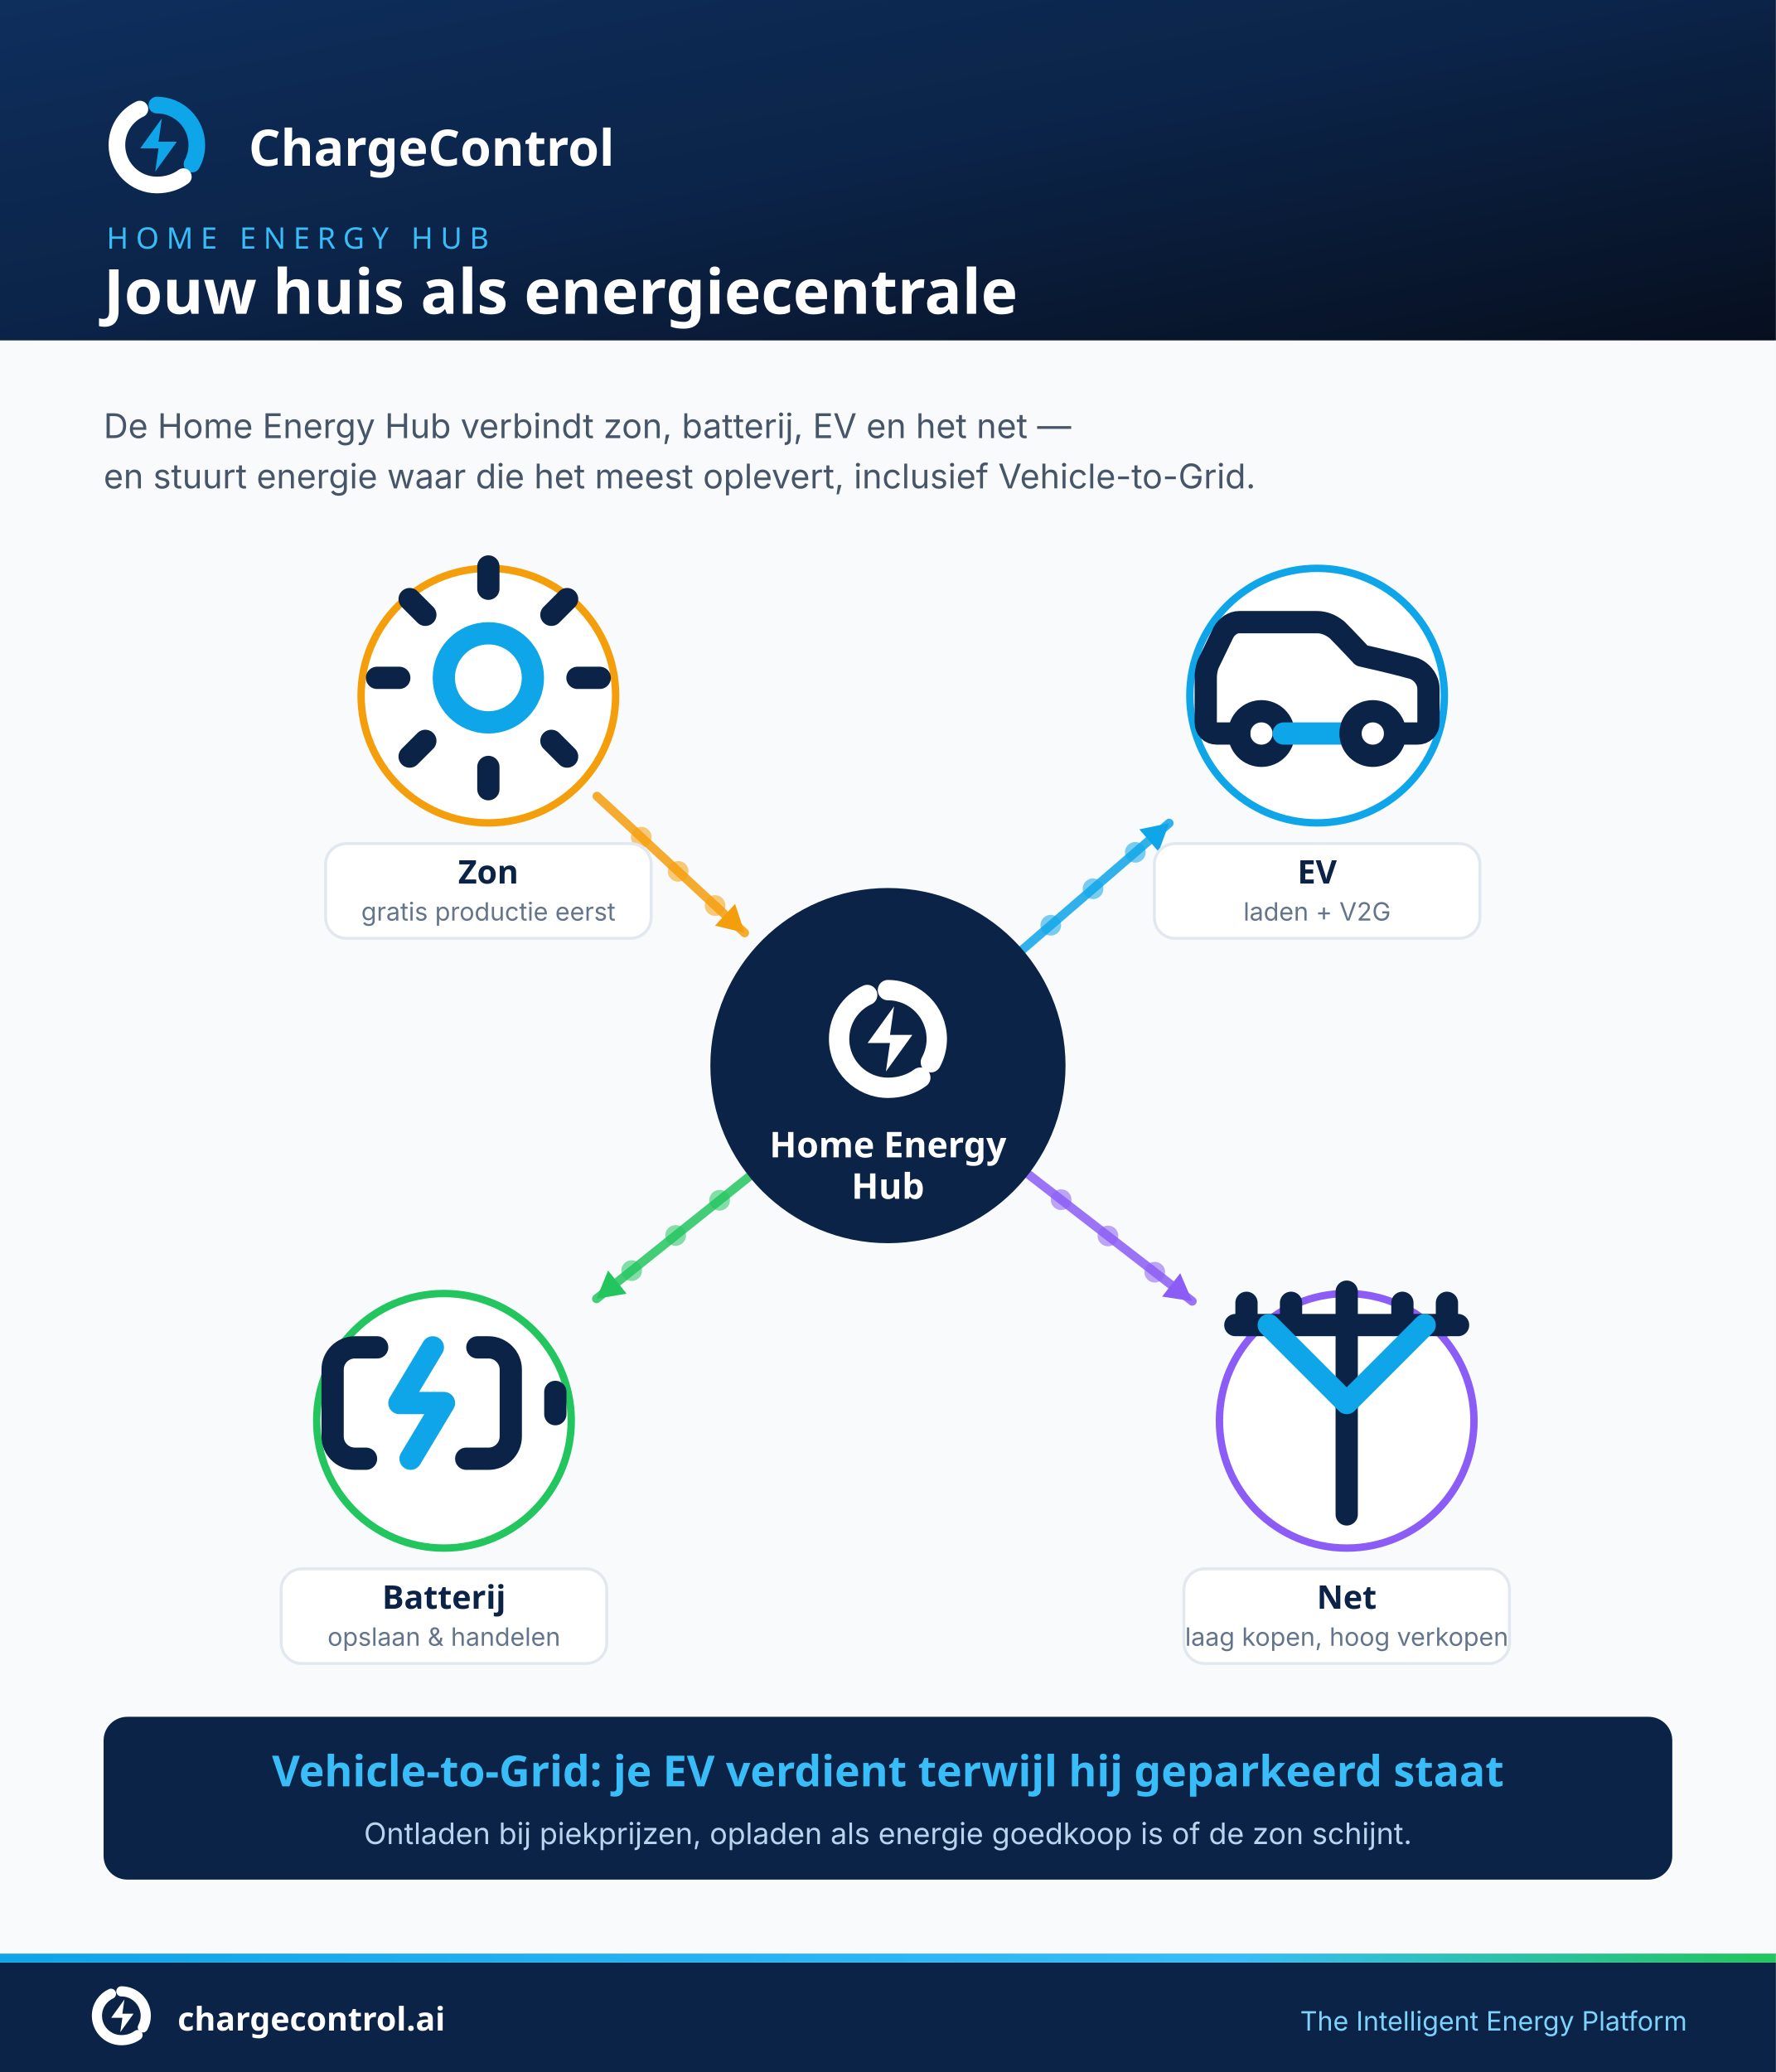
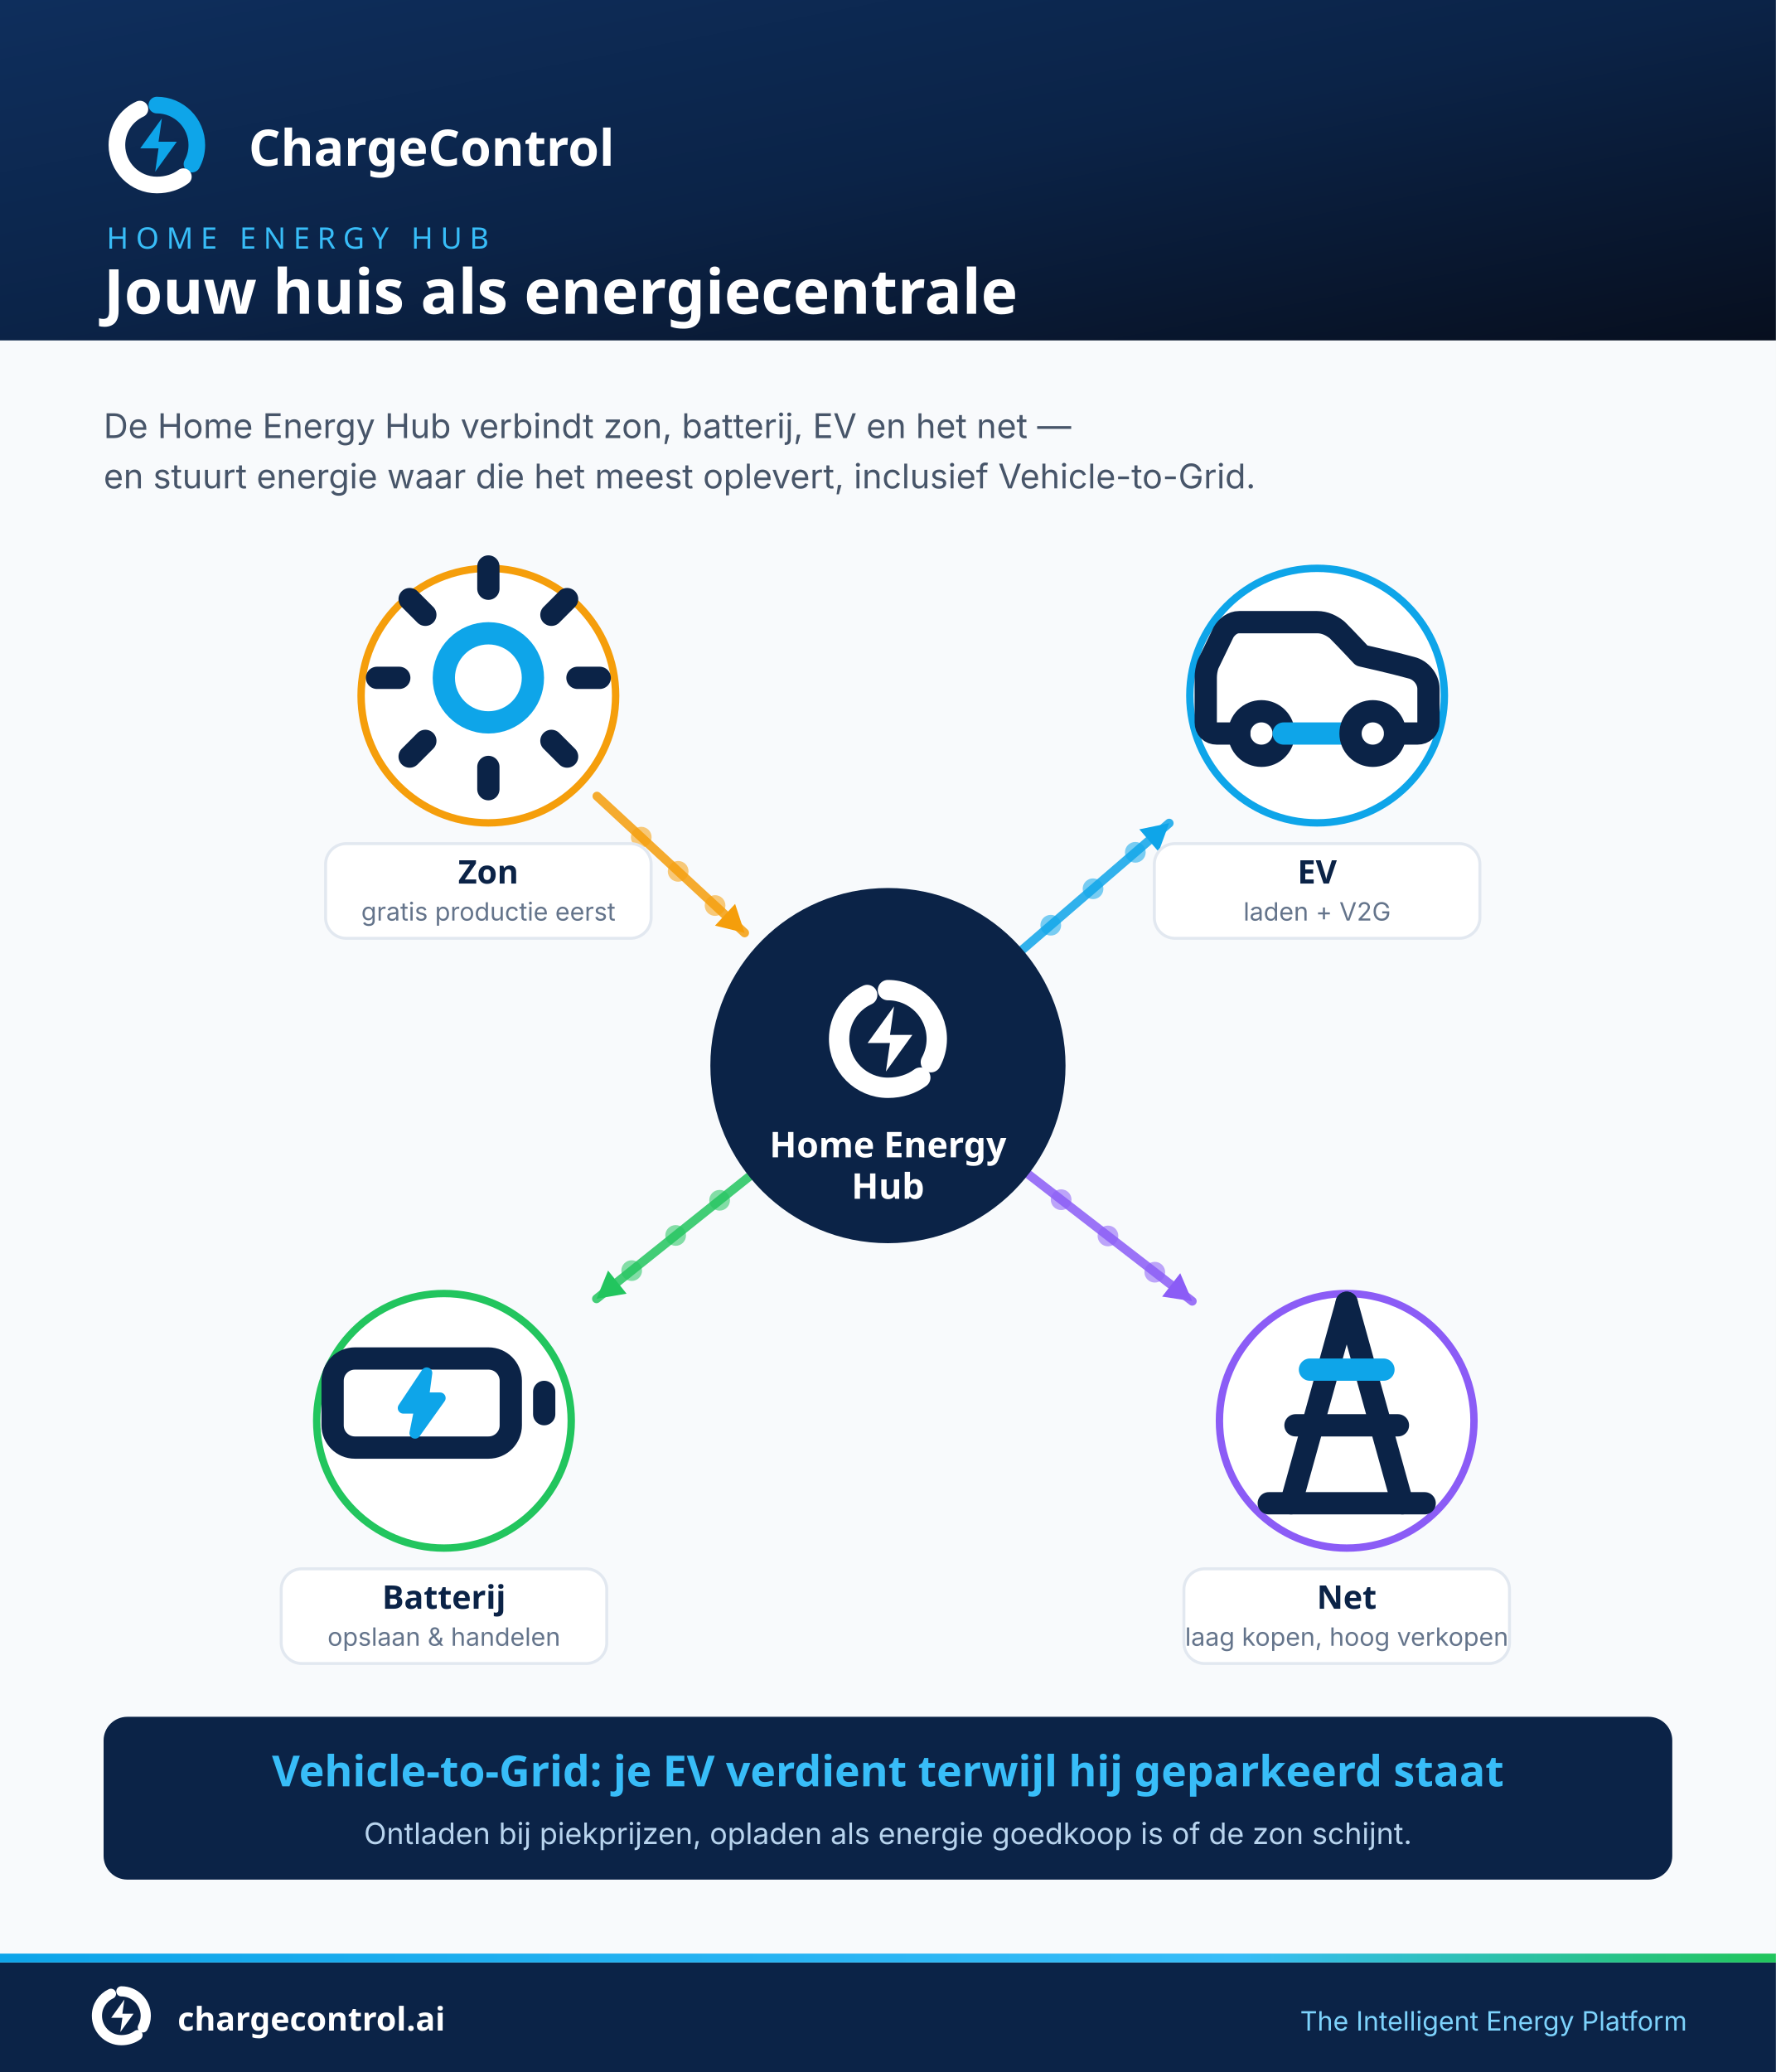
<svg xmlns="http://www.w3.org/2000/svg" viewBox="0 0 1200 1400" width="1200" height="1400">
  <defs>
    <linearGradient id="bgNavy" x1="0%" y1="0%" x2="100%" y2="100%">
      <stop offset="0%" stop-color="#0E2E5C" />
      <stop offset="50%" stop-color="#0B2347" />
      <stop offset="100%" stop-color="#070F1F" />
    </linearGradient>
    <linearGradient id="bgCyan" x1="0%" y1="0%" x2="100%" y2="100%">
      <stop offset="0%" stop-color="#38BDF8" />
      <stop offset="45%" stop-color="#0EA5E9" />
      <stop offset="100%" stop-color="#0B2347" />
    </linearGradient>
    <linearGradient id="bgGreen" x1="0%" y1="0%" x2="100%" y2="100%">
      <stop offset="0%" stop-color="#134E4A" />
      <stop offset="50%" stop-color="#0B2F47" />
      <stop offset="100%" stop-color="#070F1F" />
    </linearGradient>
    <linearGradient id="beam" x1="0%" y1="0%" x2="100%" y2="0%">
      <stop offset="0%" stop-color="#0EA5E9" stop-opacity="0" />
      <stop offset="50%" stop-color="#0EA5E9" stop-opacity="0.35" />
      <stop offset="100%" stop-color="#0EA5E9" stop-opacity="0" />
    </linearGradient>
    <linearGradient id="bar" x1="0%" y1="0%" x2="100%" y2="0%">
      <stop offset="0%" stop-color="#0EA5E9" />
      <stop offset="70%" stop-color="#38BDF8" />
      <stop offset="100%" stop-color="#22C55E" />
    </linearGradient>
    <linearGradient id="curveFill" x1="0%" y1="0%" x2="0%" y2="100%">
      <stop offset="0%" stop-color="#0EA5E9" stop-opacity="0.35" />
      <stop offset="100%" stop-color="#0EA5E9" stop-opacity="0" />
    </linearGradient>
    <linearGradient id="euroFill" x1="0%" y1="0%" x2="0%" y2="100%">
      <stop offset="0%" stop-color="#22C55E" stop-opacity="0.30" />
      <stop offset="100%" stop-color="#22C55E" stop-opacity="0" />
    </linearGradient>
  </defs>
  <rect width="1200" height="1400" fill="#F8FAFC" />
  <rect width="1200" height="230" fill="url(#bgNavy)" />
  <g transform="translate(70,62) scale(2.25)" opacity="1">
    <path d="M16 4C22.627 4 28 9.373 28 16C28 18.068 27.476 20.012 26.545 21.716" stroke="#0EA5E9" stroke-width="5" stroke-linecap="round" fill="none" />
    <path d="M23.95 25.5C21.84 27.08 19.1 28 16 28C9.373 28 4 22.627 4 16C4 11.2 6.8 7.1 10.9 5.2" stroke="#FFFFFF" stroke-width="5" stroke-linecap="round" fill="none" />
    <path d="M17.5 8L11 17h5.5l-1 7L22 15h-5.5l1-7z" fill="#0EA5E9" />
  </g>
  <text x="168" y="112" font-family="Outfit" font-weight="600" font-size="34" fill="#FFFFFF">ChargeControl</text>
  <text x="72" y="168" font-family="Outfit" font-weight="500" font-size="20" letter-spacing="5" fill="#38BDF8">HOME ENERGY HUB</text>
  <text x="70" y="212" font-family="Outfit" font-weight="700" font-size="42" fill="#FFFFFF">Jouw huis als energiecentrale</text>
  <text x="70" y="296" font-family="Inter" font-size="23" fill="#475569">De Home Energy Hub verbindt zon, batterij, EV en het net —</text>
  <text x="70" y="330" font-family="Inter" font-size="23" fill="#475569">en stuurt energie waar die het meest oplevert, inclusief Vehicle-to-Grid.</text>
  <line x1="403.376" y1="537.941" x2="503.144" y2="630.318" stroke="#F59E0B" stroke-width="6" stroke-linecap="round" opacity="0.85" />
  <circle cx="433.306" cy="565.654" r="7" fill="#F59E0B" opacity="0.55" />
  <circle cx="458.248" cy="588.748" r="7" fill="#F59E0B" opacity="0.55" />
  <circle cx="483.19" cy="611.843" r="7" fill="#F59E0B" opacity="0.55" />
  <path d="M503.144 630.318 L483.142 625.426 L496.73 610.751 Z" fill="#F59E0B" />
  <line x1="675.741" y1="654.706" x2="790.022" y2="556.188" stroke="#0EA5E9" stroke-width="6" stroke-linecap="round" opacity="0.85" />
  <circle cx="710.025" cy="625.151" r="7" fill="#0EA5E9" opacity="0.55" />
  <circle cx="738.595" cy="600.521" r="7" fill="#0EA5E9" opacity="0.55" />
  <circle cx="767.166" cy="575.892" r="7" fill="#0EA5E9" opacity="0.55" />
  <path d="M790.022 556.188 L782.918 575.515 L769.859 560.367 Z" fill="#0EA5E9" />
  <path d="M675.741 654.706 L682.845 635.379 L695.904 650.527 Z" fill="#0EA5E9" />
  <line x1="521.913" y1="782.47" x2="403.075" y2="877.54" stroke="#22C55E" stroke-width="6" stroke-linecap="round" opacity="0.85" />
  <circle cx="486.262" cy="810.991" r="7" fill="#22C55E" opacity="0.55" />
  <circle cx="456.552" cy="834.758" r="7" fill="#22C55E" opacity="0.55" />
  <circle cx="426.842" cy="858.526" r="7" fill="#22C55E" opacity="0.55" />
  <path d="M403.075 877.54 L410.883 858.487 L423.377 874.104 Z" fill="#22C55E" />
  <path d="M521.913 782.47 L514.104 801.523 L501.611 785.905 Z" fill="#22C55E" />
  <line x1="679.072" y1="781.217" x2="805.624" y2="879.193" stroke="#8B5CF6" stroke-width="6" stroke-linecap="round" opacity="0.85" />
  <circle cx="717.038" cy="810.61" r="7" fill="#8B5CF6" opacity="0.55" />
  <circle cx="748.676" cy="835.104" r="7" fill="#8B5CF6" opacity="0.55" />
  <circle cx="780.314" cy="859.598" r="7" fill="#8B5CF6" opacity="0.55" />
  <path d="M805.624 879.193 L785.27 876.081 L797.513 860.267 Z" fill="#8B5CF6" />
  <path d="M679.072 781.217 L699.427 784.329 L687.184 800.144 Z" fill="#8B5CF6" />
  <circle cx="600" cy="720" r="120" fill="#0B2347" />
  <g transform="translate(556,658) scale(2.75)" opacity="1">
    <path d="M16 4C22.627 4 28 9.373 28 16C28 18.068 27.476 20.012 26.545 21.716" stroke="#FFFFFF" stroke-width="5" stroke-linecap="round" fill="none" />
    <path d="M23.95 25.5C21.84 27.08 19.1 28 16 28C9.373 28 4 22.627 4 16C4 11.2 6.8 7.1 10.9 5.2" stroke="#FFFFFF" stroke-width="5" stroke-linecap="round" fill="none" />
    <path d="M17.5 8L11 17h5.5l-1 7L22 15h-5.5l1-7z" fill="#FFFFFF" />
  </g>
  <text x="600" y="782" text-anchor="middle" font-family="Outfit" font-weight="600" font-size="24" fill="#FFFFFF">Home Energy</text>
  <text x="600" y="810" text-anchor="middle" font-family="Outfit" font-weight="600" font-size="24" fill="#FFFFFF">Hub</text>
  <circle cx="330" cy="470" r="86" fill="#FFFFFF" stroke="#F59E0B" stroke-width="5" />
  <g transform="translate(239.7,367.7) scale(7.525)">
    <circle cx="12" cy="12" r="4" fill="none" stroke="#0EA5E9" stroke-width="2" stroke-linecap="round" stroke-linejoin="round" />
    <path d="M12 2v2" fill="none" stroke="#0B2347" stroke-width="2" stroke-linecap="round" stroke-linejoin="round" />
    <path d="M12 20v2" fill="none" stroke="#0B2347" stroke-width="2" stroke-linecap="round" stroke-linejoin="round" />
    <path d="m4.93 4.93 1.41 1.41" fill="none" stroke="#0B2347" stroke-width="2" stroke-linecap="round" stroke-linejoin="round" />
    <path d="m17.66 17.66 1.41 1.41" fill="none" stroke="#0B2347" stroke-width="2" stroke-linecap="round" stroke-linejoin="round" />
    <path d="M2 12h2" fill="none" stroke="#0B2347" stroke-width="2" stroke-linecap="round" stroke-linejoin="round" />
    <path d="M20 12h2" fill="none" stroke="#0B2347" stroke-width="2" stroke-linecap="round" stroke-linejoin="round" />
    <path d="m6.34 17.66-1.41 1.41" fill="none" stroke="#0B2347" stroke-width="2" stroke-linecap="round" stroke-linejoin="round" />
    <path d="m19.07 4.93-1.41 1.41" fill="none" stroke="#0B2347" stroke-width="2" stroke-linecap="round" stroke-linejoin="round" />
  </g>
  <rect x="220" y="570" width="220" height="64" rx="14" fill="#FFFFFF" stroke="#E2E8F0" stroke-width="2" />
  <text x="330" y="597" text-anchor="middle" font-family="Outfit" font-weight="600" font-size="22" fill="#0B2347">Zon</text>
  <text x="330" y="622" text-anchor="middle" font-family="Inter" font-size="17" fill="#64748B">gratis productie eerst</text>
  <circle cx="890" cy="470" r="86" fill="#FFFFFF" stroke="#0EA5E9" stroke-width="5" />
  <g transform="translate(799.7,367.7) scale(7.525)">
    <path d="M19 17h2c.6 0 1-.4 1-1v-3c0-.9-.7-1.7-1.5-1.9C18.7 10.6 16 10 16 10s-1.3-1.4-2.2-2.3c-.5-.4-1.1-.7-1.8-.7H5c-.6 0-1.1.4-1.4.9l-1.4 2.9A3.7 3.7 0 0 0 2 12v4c0 .6.4 1 1 1h2" fill="none" stroke="#0B2347" stroke-width="2" stroke-linecap="round" stroke-linejoin="round" />
    <circle cx="7" cy="17" r="2" fill="none" stroke="#0B2347" stroke-width="2" stroke-linecap="round" stroke-linejoin="round" />
    <path d="M9 17h6" fill="none" stroke="#0EA5E9" stroke-width="2" stroke-linecap="round" stroke-linejoin="round" />
    <circle cx="17" cy="17" r="2" fill="none" stroke="#0B2347" stroke-width="2" stroke-linecap="round" stroke-linejoin="round" />
  </g>
  <rect x="780" y="570" width="220" height="64" rx="14" fill="#FFFFFF" stroke="#E2E8F0" stroke-width="2" />
  <text x="890" y="597" text-anchor="middle" font-family="Outfit" font-weight="600" font-size="22" fill="#0B2347">EV</text>
  <text x="890" y="622" text-anchor="middle" font-family="Inter" font-size="17" fill="#64748B">laden + V2G</text>
  <circle cx="300" cy="960" r="86" fill="#FFFFFF" stroke="#22C55E" stroke-width="5" />
  <g transform="translate(209.7,857.7) scale(7.525)">
-     <path d="M15 7h1a2 2 0 0 1 2 2v6a2 2 0 0 1-2 2h-2" fill="none" stroke="#0B2347" stroke-width="2" stroke-linecap="round" stroke-linejoin="round" />
-     <path d="M6 7H4a2 2 0 0 0-2 2v6a2 2 0 0 0 2 2h1" fill="none" stroke="#0B2347" stroke-width="2" stroke-linecap="round" stroke-linejoin="round" />
-     <path d="m11 7-3 5h4l-3 5" fill="none" stroke="#0EA5E9" stroke-width="2" stroke-linecap="round" stroke-linejoin="round" />
-     <line x1="22" x2="22" y1="11" y2="13" fill="none" stroke="#0B2347" stroke-width="2" stroke-linecap="round" stroke-linejoin="round" />
+     <rect x="2" y="8" width="16" height="8" rx="2" fill="none" stroke="#0B2347" stroke-width="2" stroke-linecap="round" stroke-linejoin="round" />
+     <path d="M21 11v2" fill="none" stroke="#0B2347" stroke-width="2" stroke-linecap="round" stroke-linejoin="round" />
+     <path d="M10.45 9.30 L8.35 12.45 h1.50 l-0.45 2.25 L11.65 11.55 h-1.50 z" fill="#0EA5E9" stroke="#0EA5E9" stroke-width="1" stroke-linecap="round" stroke-linejoin="round" />
  </g>
  <rect x="190" y="1060" width="220" height="64" rx="14" fill="#FFFFFF" stroke="#E2E8F0" stroke-width="2" />
  <text x="300" y="1087" text-anchor="middle" font-family="Outfit" font-weight="600" font-size="22" fill="#0B2347">Batterij</text>
  <text x="300" y="1112" text-anchor="middle" font-family="Inter" font-size="17" fill="#64748B">opslaan &amp; handelen</text>
  <circle cx="910" cy="960" r="86" fill="#FFFFFF" stroke="#8B5CF6" stroke-width="5" />
  <g transform="translate(819.7,857.7) scale(7.525)">
-     <path d="M12 2v20" fill="none" stroke="#0B2347" stroke-width="2" stroke-linecap="round" stroke-linejoin="round" />
-     <path d="M2 5h20" fill="none" stroke="#0B2347" stroke-width="2" stroke-linecap="round" stroke-linejoin="round" />
-     <path d="M3 3v2" fill="none" stroke="#0B2347" stroke-width="2" stroke-linecap="round" stroke-linejoin="round" />
-     <path d="M7 3v2" fill="none" stroke="#0B2347" stroke-width="2" stroke-linecap="round" stroke-linejoin="round" />
-     <path d="M17 3v2" fill="none" stroke="#0B2347" stroke-width="2" stroke-linecap="round" stroke-linejoin="round" />
-     <path d="M21 3v2" fill="none" stroke="#0B2347" stroke-width="2" stroke-linecap="round" stroke-linejoin="round" />
-     <path d="m19 5-7 7-7-7" fill="none" stroke="#0EA5E9" stroke-width="2" stroke-linecap="round" stroke-linejoin="round" />
+     <line x1="12" y1="3" x2="7" y2="21" fill="none" stroke="#0B2347" stroke-width="2" stroke-linecap="round" stroke-linejoin="round" />
+     <line x1="12" y1="3" x2="17" y2="21" fill="none" stroke="#0B2347" stroke-width="2" stroke-linecap="round" stroke-linejoin="round" />
+     <line x1="8.7" y1="9" x2="15.3" y2="9" fill="none" stroke="#0EA5E9" stroke-width="2" stroke-linecap="round" stroke-linejoin="round" />
+     <line x1="7.4" y1="14" x2="16.6" y2="14" fill="none" stroke="#0B2347" stroke-width="2" stroke-linecap="round" stroke-linejoin="round" />
+     <line x1="5" y1="21" x2="19" y2="21" fill="none" stroke="#0B2347" stroke-width="2" stroke-linecap="round" stroke-linejoin="round" />
  </g>
  <rect x="800" y="1060" width="220" height="64" rx="14" fill="#FFFFFF" stroke="#E2E8F0" stroke-width="2" />
  <text x="910" y="1087" text-anchor="middle" font-family="Outfit" font-weight="600" font-size="22" fill="#0B2347">Net</text>
  <text x="910" y="1112" text-anchor="middle" font-family="Inter" font-size="17" fill="#64748B">laag kopen, hoog verkopen</text>
  <rect x="70" y="1160" width="1060" height="110" rx="16" fill="#0B2347" />
  <text x="600" y="1207" text-anchor="middle" font-family="Outfit" font-weight="700" font-size="29" fill="#38BDF8">Vehicle-to-Grid: je EV verdient terwijl hij geparkeerd staat</text>
  <text x="600" y="1246" text-anchor="middle" font-family="Inter" font-size="20" fill="#B8D4EE">Ontladen bij piekprijzen, opladen als energie goedkoop is of de zon schijnt.</text>
  <rect y="1326" width="1200" height="74" fill="#0B2347" />
  <g transform="translate(60,1340) scale(1.375)" opacity="1">
    <path d="M16 4C22.627 4 28 9.373 28 16C28 18.068 27.476 20.012 26.545 21.716" stroke="#FFFFFF" stroke-width="5" stroke-linecap="round" fill="none" />
    <path d="M23.95 25.5C21.84 27.08 19.1 28 16 28C9.373 28 4 22.627 4 16C4 11.2 6.8 7.1 10.9 5.2" stroke="#FFFFFF" stroke-width="5" stroke-linecap="round" fill="none" />
    <path d="M17.5 8L11 17h5.5l-1 7L22 15h-5.5l1-7z" fill="#FFFFFF" />
  </g>
  <text x="120" y="1372" font-family="Outfit" font-weight="600" font-size="22" fill="#FFFFFF">chargecontrol.ai</text>
  <text x="1140" y="1372" text-anchor="end" font-family="Inter" font-size="18" fill="#7DD3FC">The Intelligent Energy Platform</text>
  <rect y="1320" width="1200" height="6" fill="url(#bar)" />
</svg>
